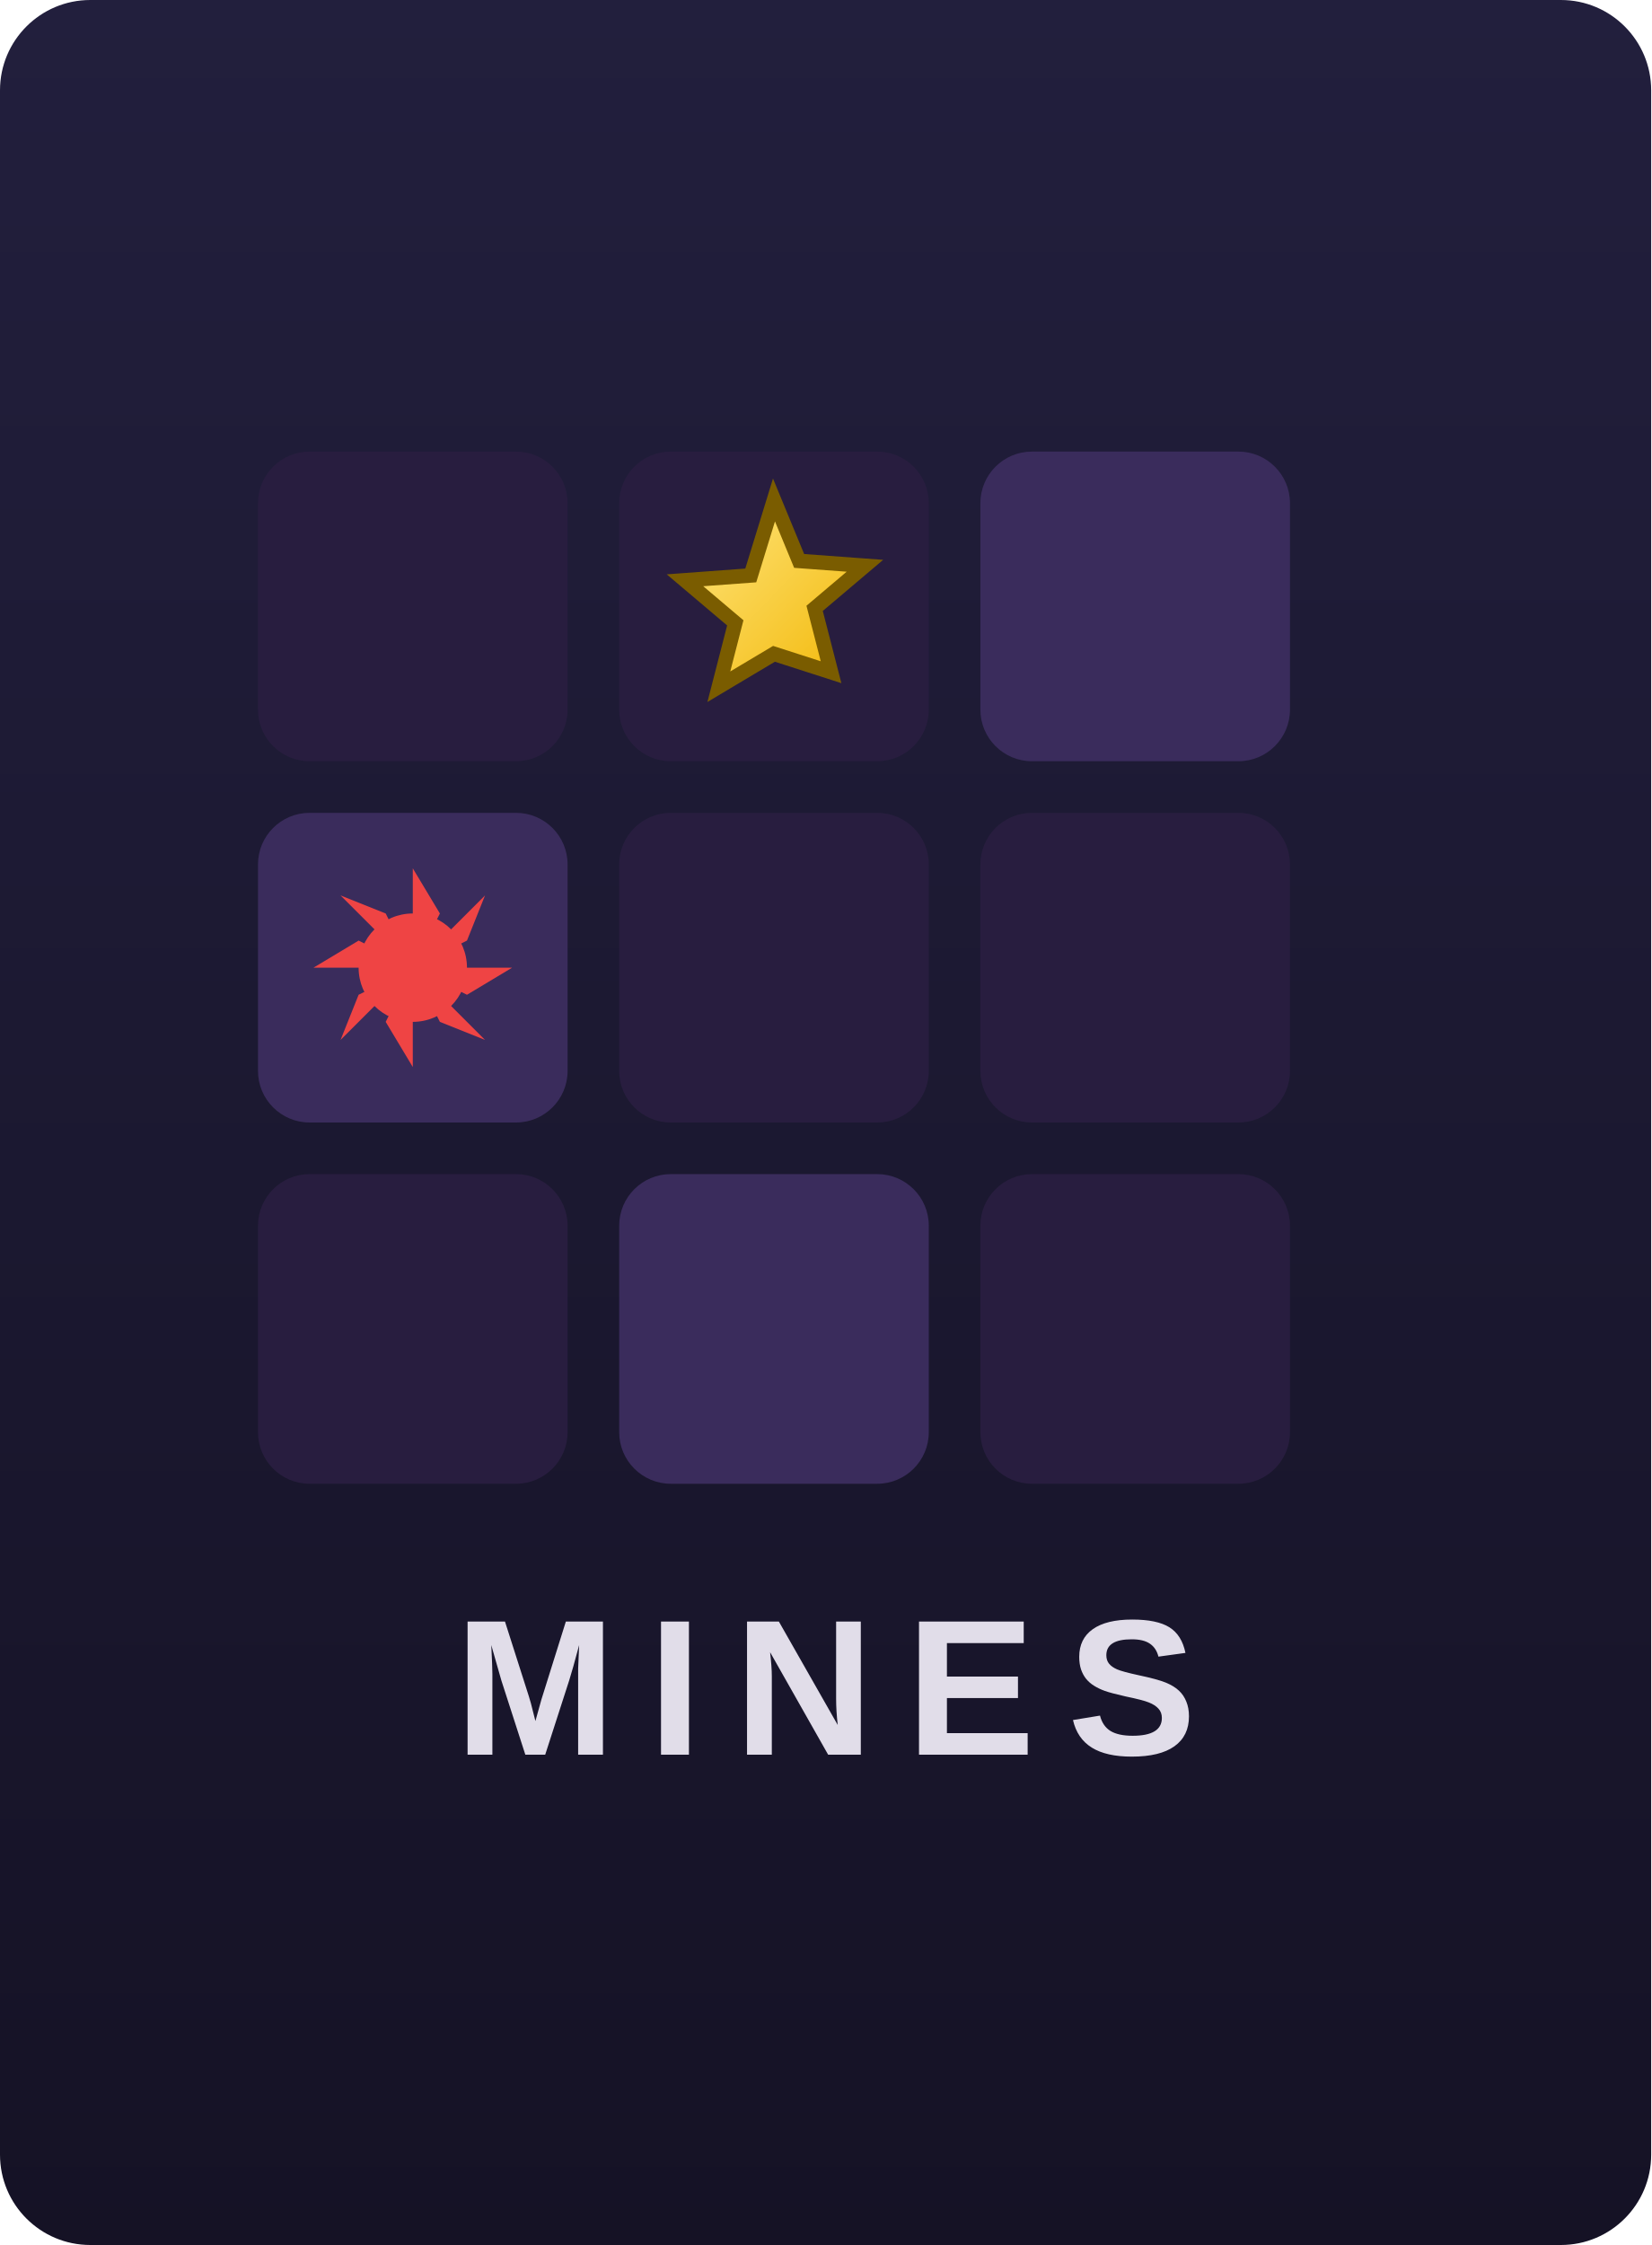
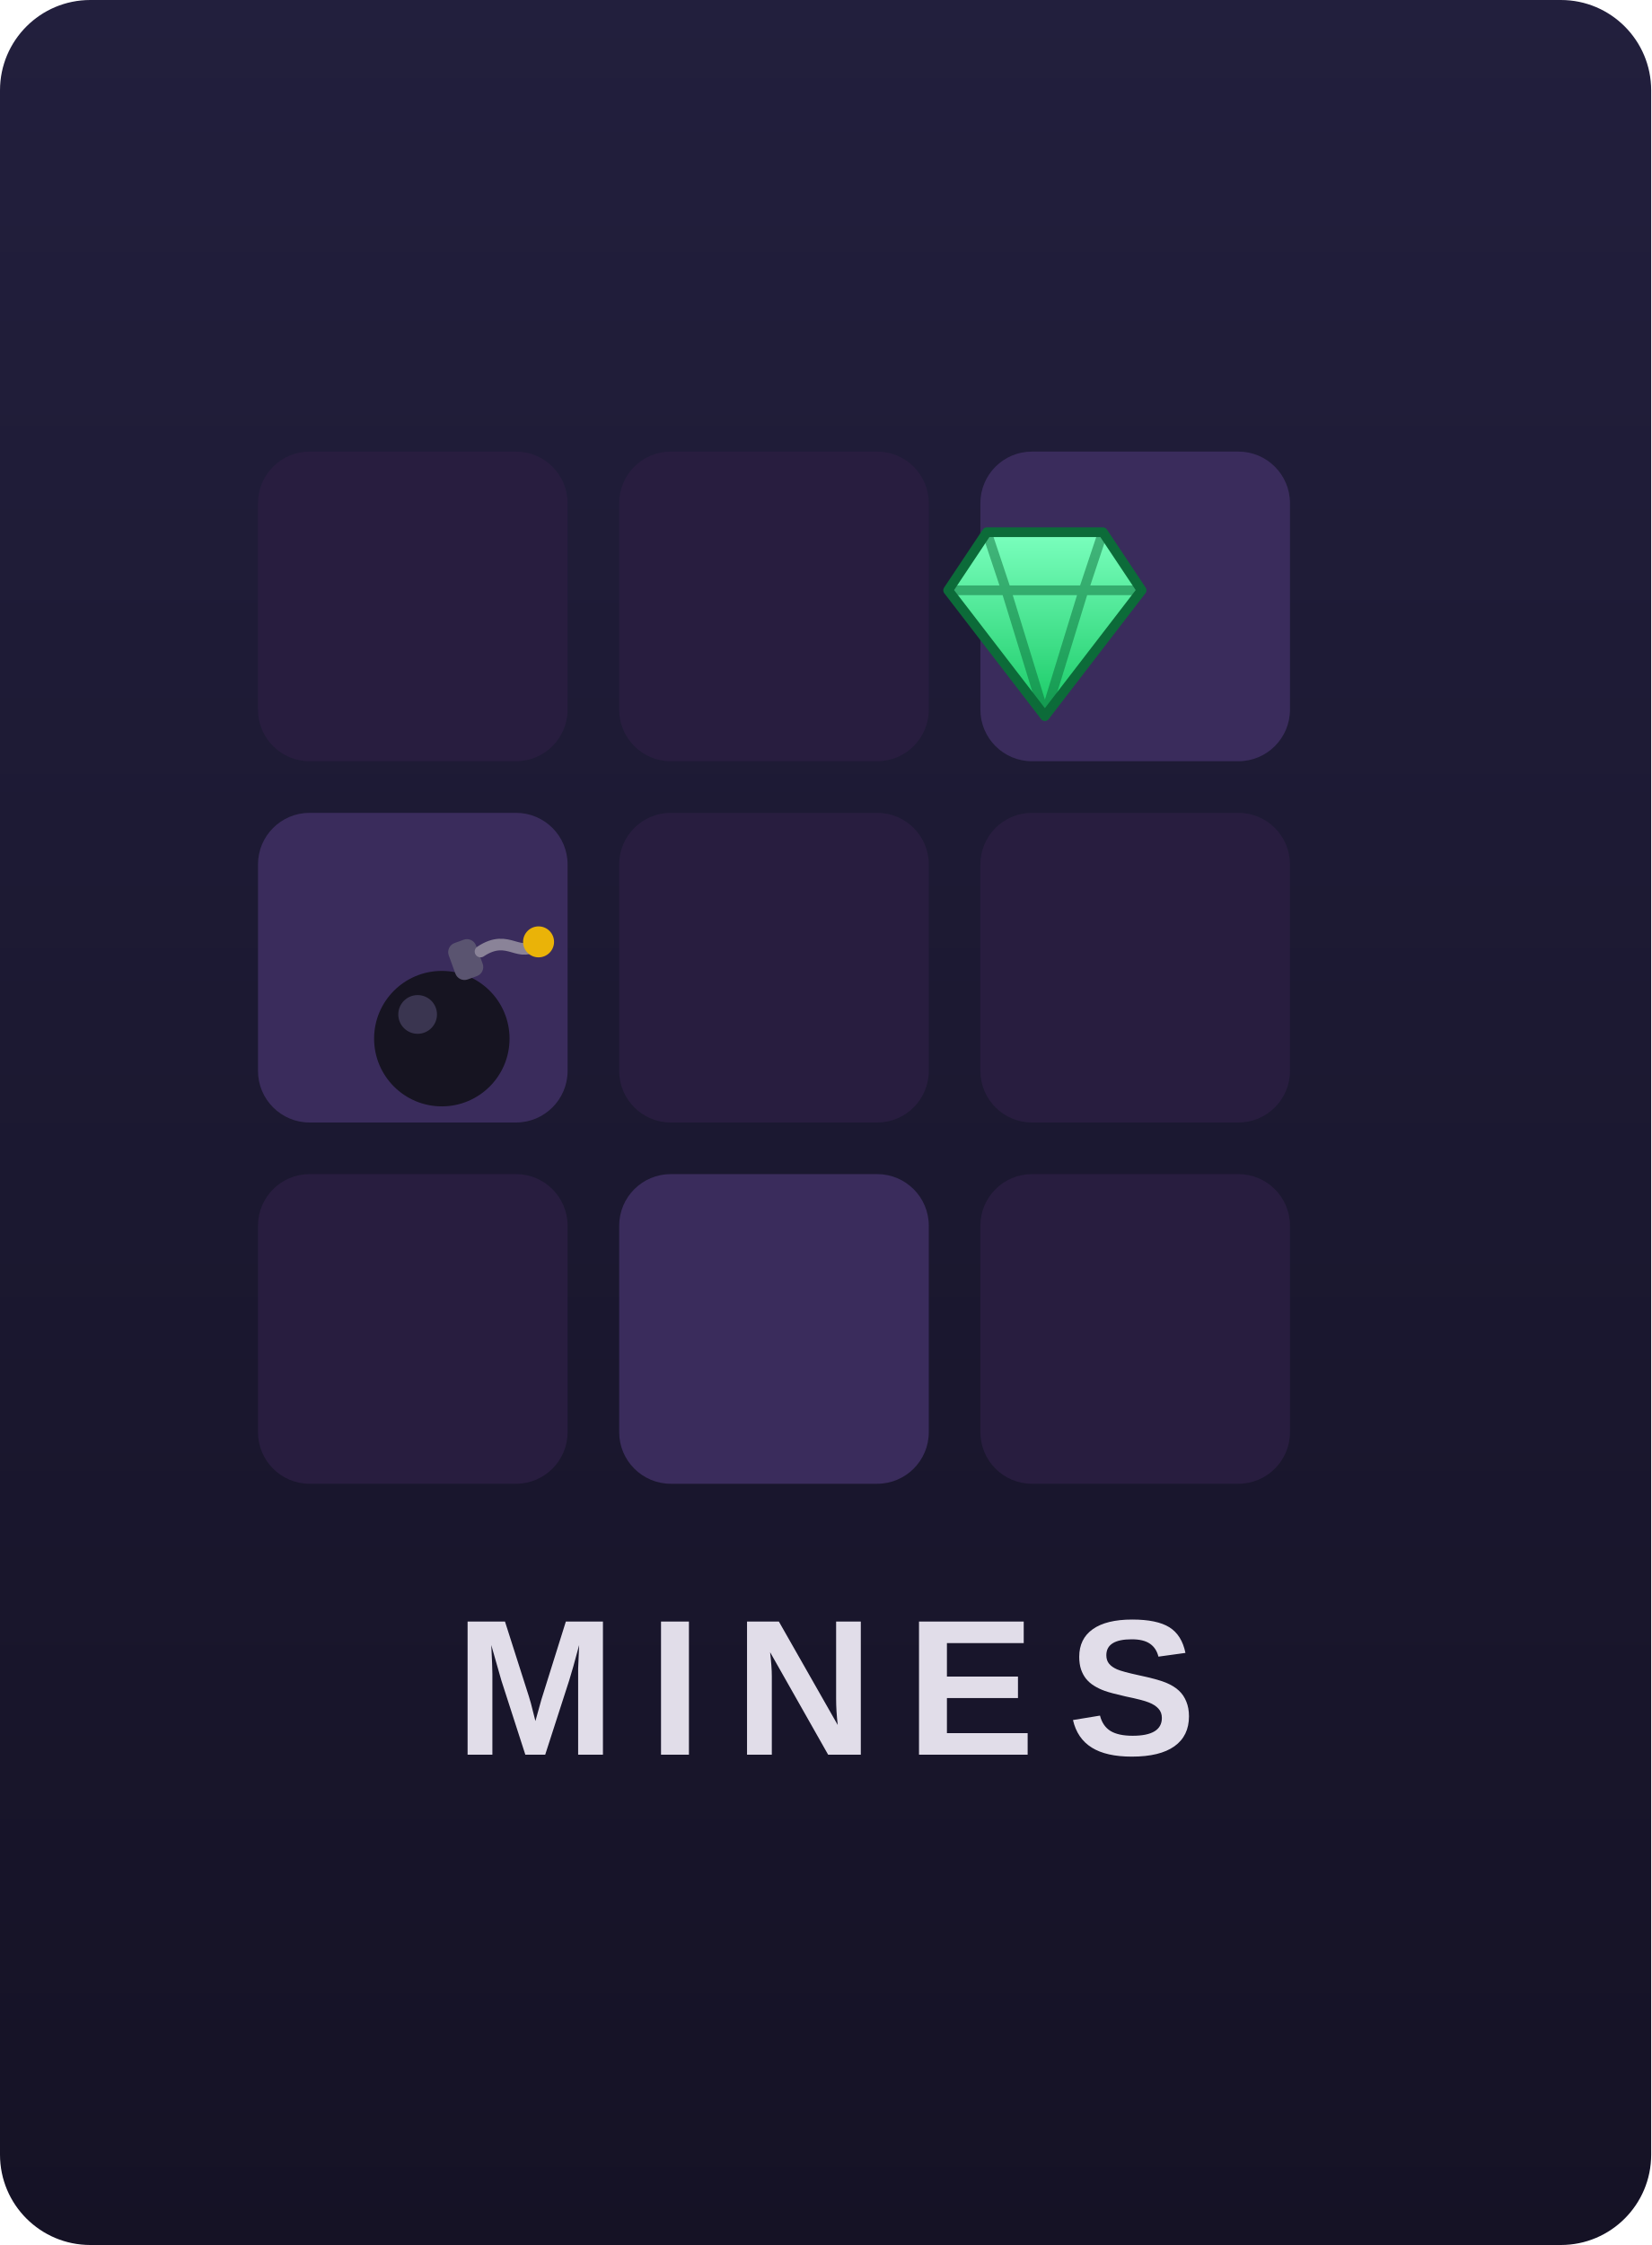
<svg xmlns="http://www.w3.org/2000/svg" viewBox="0 0 256 348">
  <defs>
    <linearGradient id="bg" x1="0" y1="0" x2="0" y2="1">
      <stop offset="0" stop-color="#221f3d" />
      <stop offset="1" stop-color="#151225" />
    </linearGradient>
-     <linearGradient id="star" x1="0" y1="0" x2="1" y2="1">
-       <stop offset="0" stop-color="#ffe680" />
-       <stop offset="1" stop-color="#f2b705" />
+     <linearGradient id="gem" x1="0" y1="0" x2="0" y2="1">
+       <stop offset="0" stop-color="#7bffbe" />
+       <stop offset="1" stop-color="#17c964" />
    </linearGradient>
  </defs>
  <rect width="256" height="348" rx="14" fill="url(#bg)" />
  <g>
    <rect x="40" y="70" width="48" height="48" rx="8" fill="#281d3f" />
    <rect x="96" y="70" width="48" height="48" rx="8" fill="#281d3f" />
    <rect x="152" y="70" width="48" height="48" rx="8" fill="#3a2c5c" />
    <rect x="40" y="126" width="48" height="48" rx="8" fill="#3a2c5c" />
    <rect x="96" y="126" width="48" height="48" rx="8" fill="#281d3f" />
    <rect x="152" y="126" width="48" height="48" rx="8" fill="#281d3f" />
    <rect x="40" y="182" width="48" height="48" rx="8" fill="#281d3f" />
    <rect x="96" y="182" width="48" height="48" rx="8" fill="#3a2c5c" />
    <rect x="152" y="182" width="48" height="48" rx="8" fill="#281d3f" />
  </g>
-   <path fill="url(#star)" stroke="#7a5c00" stroke-width="1.5" transform="translate(120 94) scale(1.5)" d="M0 -11l2.6 6.3 6.8.5-5.2 4.4 1.7 6.6L0 4.9 -5.7 8.3l1.7-6.6L-9.2 -2.7l6.8-.5z" />
-   <g fill="#ef4444" transform="translate(64 150) scale(1.4)">
-     <circle cx="0" cy="0" r="6" />
-     <path d="M0 0 L11 0 L6 3 Z" />
-     <path d="M0 0 L0 11 L-3 6 Z" />
-     <path d="M0 0 L-11 0 L-6 -3 Z" />
-     <path d="M0 0 L0 -11 L3 -6 Z" />
-     <path d="M0 0 L8 8 L3 6 Z" />
-     <path d="M0 0 L-8 8 L-6 3 Z" />
-     <path d="M0 0 L-8 -8 L-3 -6 Z" />
-     <path d="M0 0 L8 -8 L6 -3 Z" />
+   <g stroke="#0c6b39" stroke-width="1" stroke-linejoin="round" transform="translate(144 78) scale(1.5)">
+     <polygon points="6,3 18,3 22,9 12,22 2,9" fill="url(#gem)" />
+     <path d="M2 9h20M6 3l2 6-2 0M18 3l-2 6 2 0M8 9l4 13 4-13" fill="none" opacity="0.5" />
+   </g>
+   <g transform="translate(52 140) scale(1.5)">
+     <circle cx="11" cy="14" r="7" fill="#161421" />
+     <circle cx="8.5" cy="11.5" r="2" fill="#3a3550" />
+     <rect x="12" y="4" width="3" height="4" rx="1" fill="#5a5470" transform="rotate(-20 13 6)" />
+     <path d="M15 5c3-2 4 1 6-1" fill="none" stroke="#8a8398" stroke-width="1.2" stroke-linecap="round" />
+     <circle cx="21" cy="4" r="1.6" fill="#eab308" />
  </g>
  <text x="128" y="272" text-anchor="middle" font-family="Arial, sans-serif" font-size="30" font-weight="bold" fill="#e1dde9" letter-spacing="5">MINES</text>
</svg>
